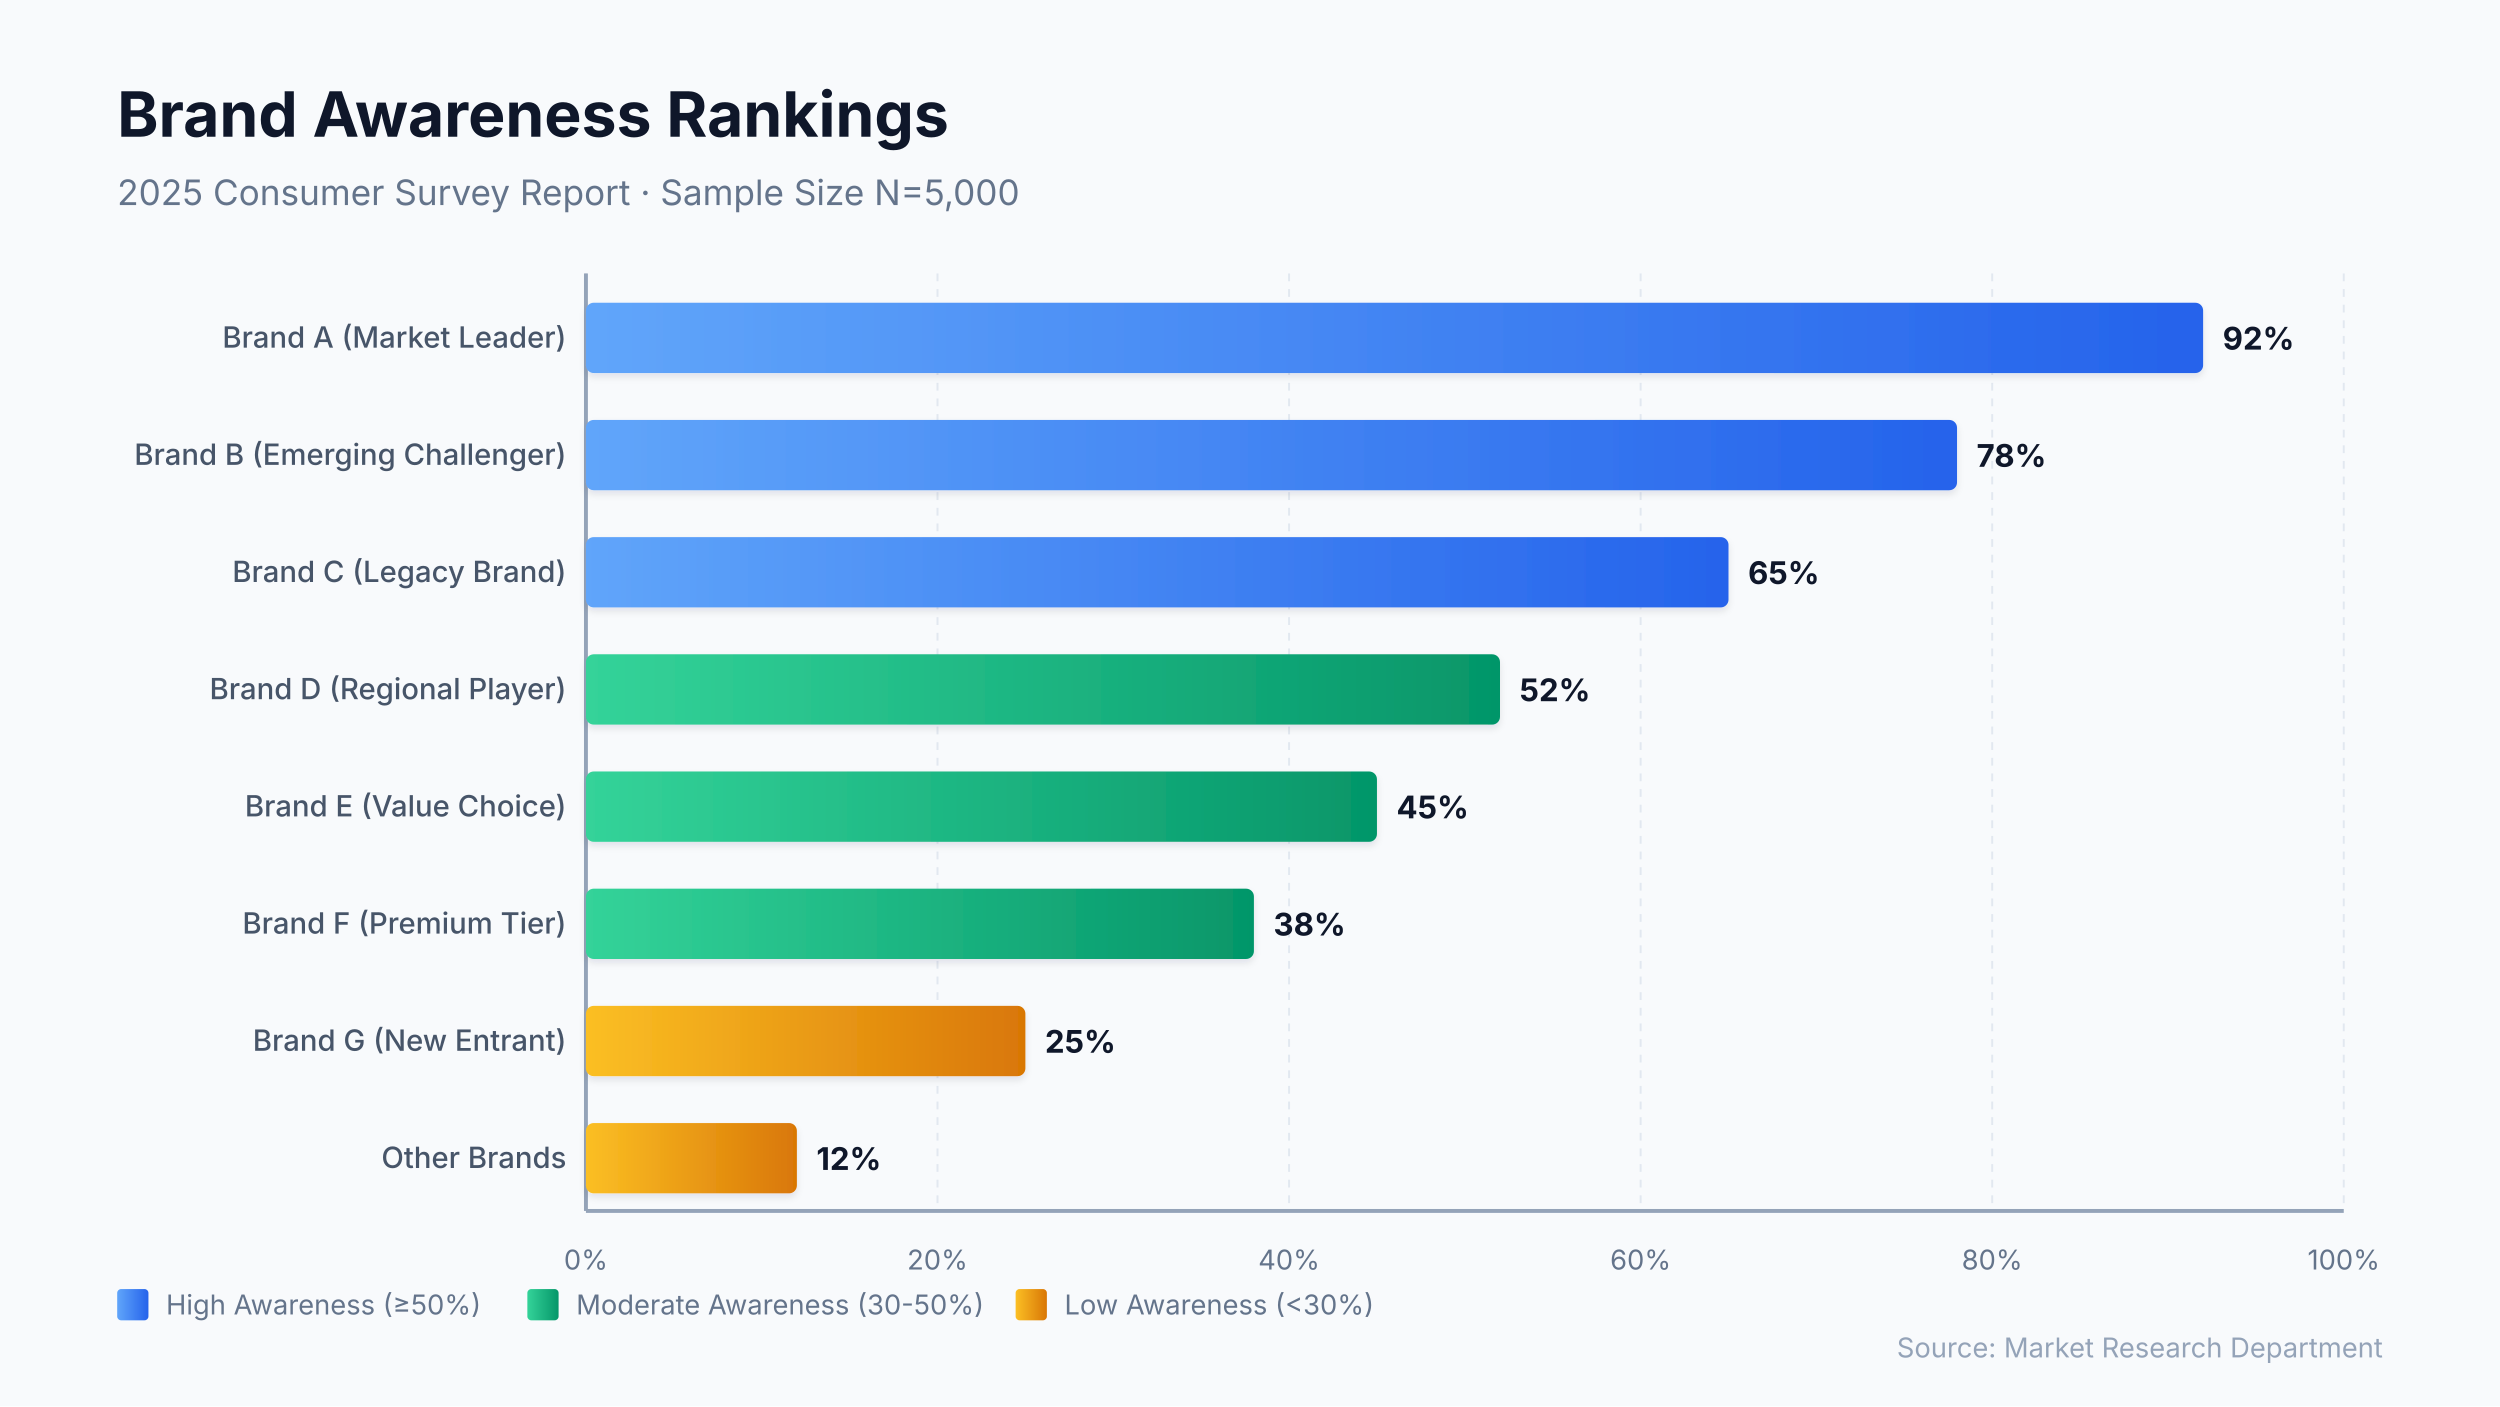
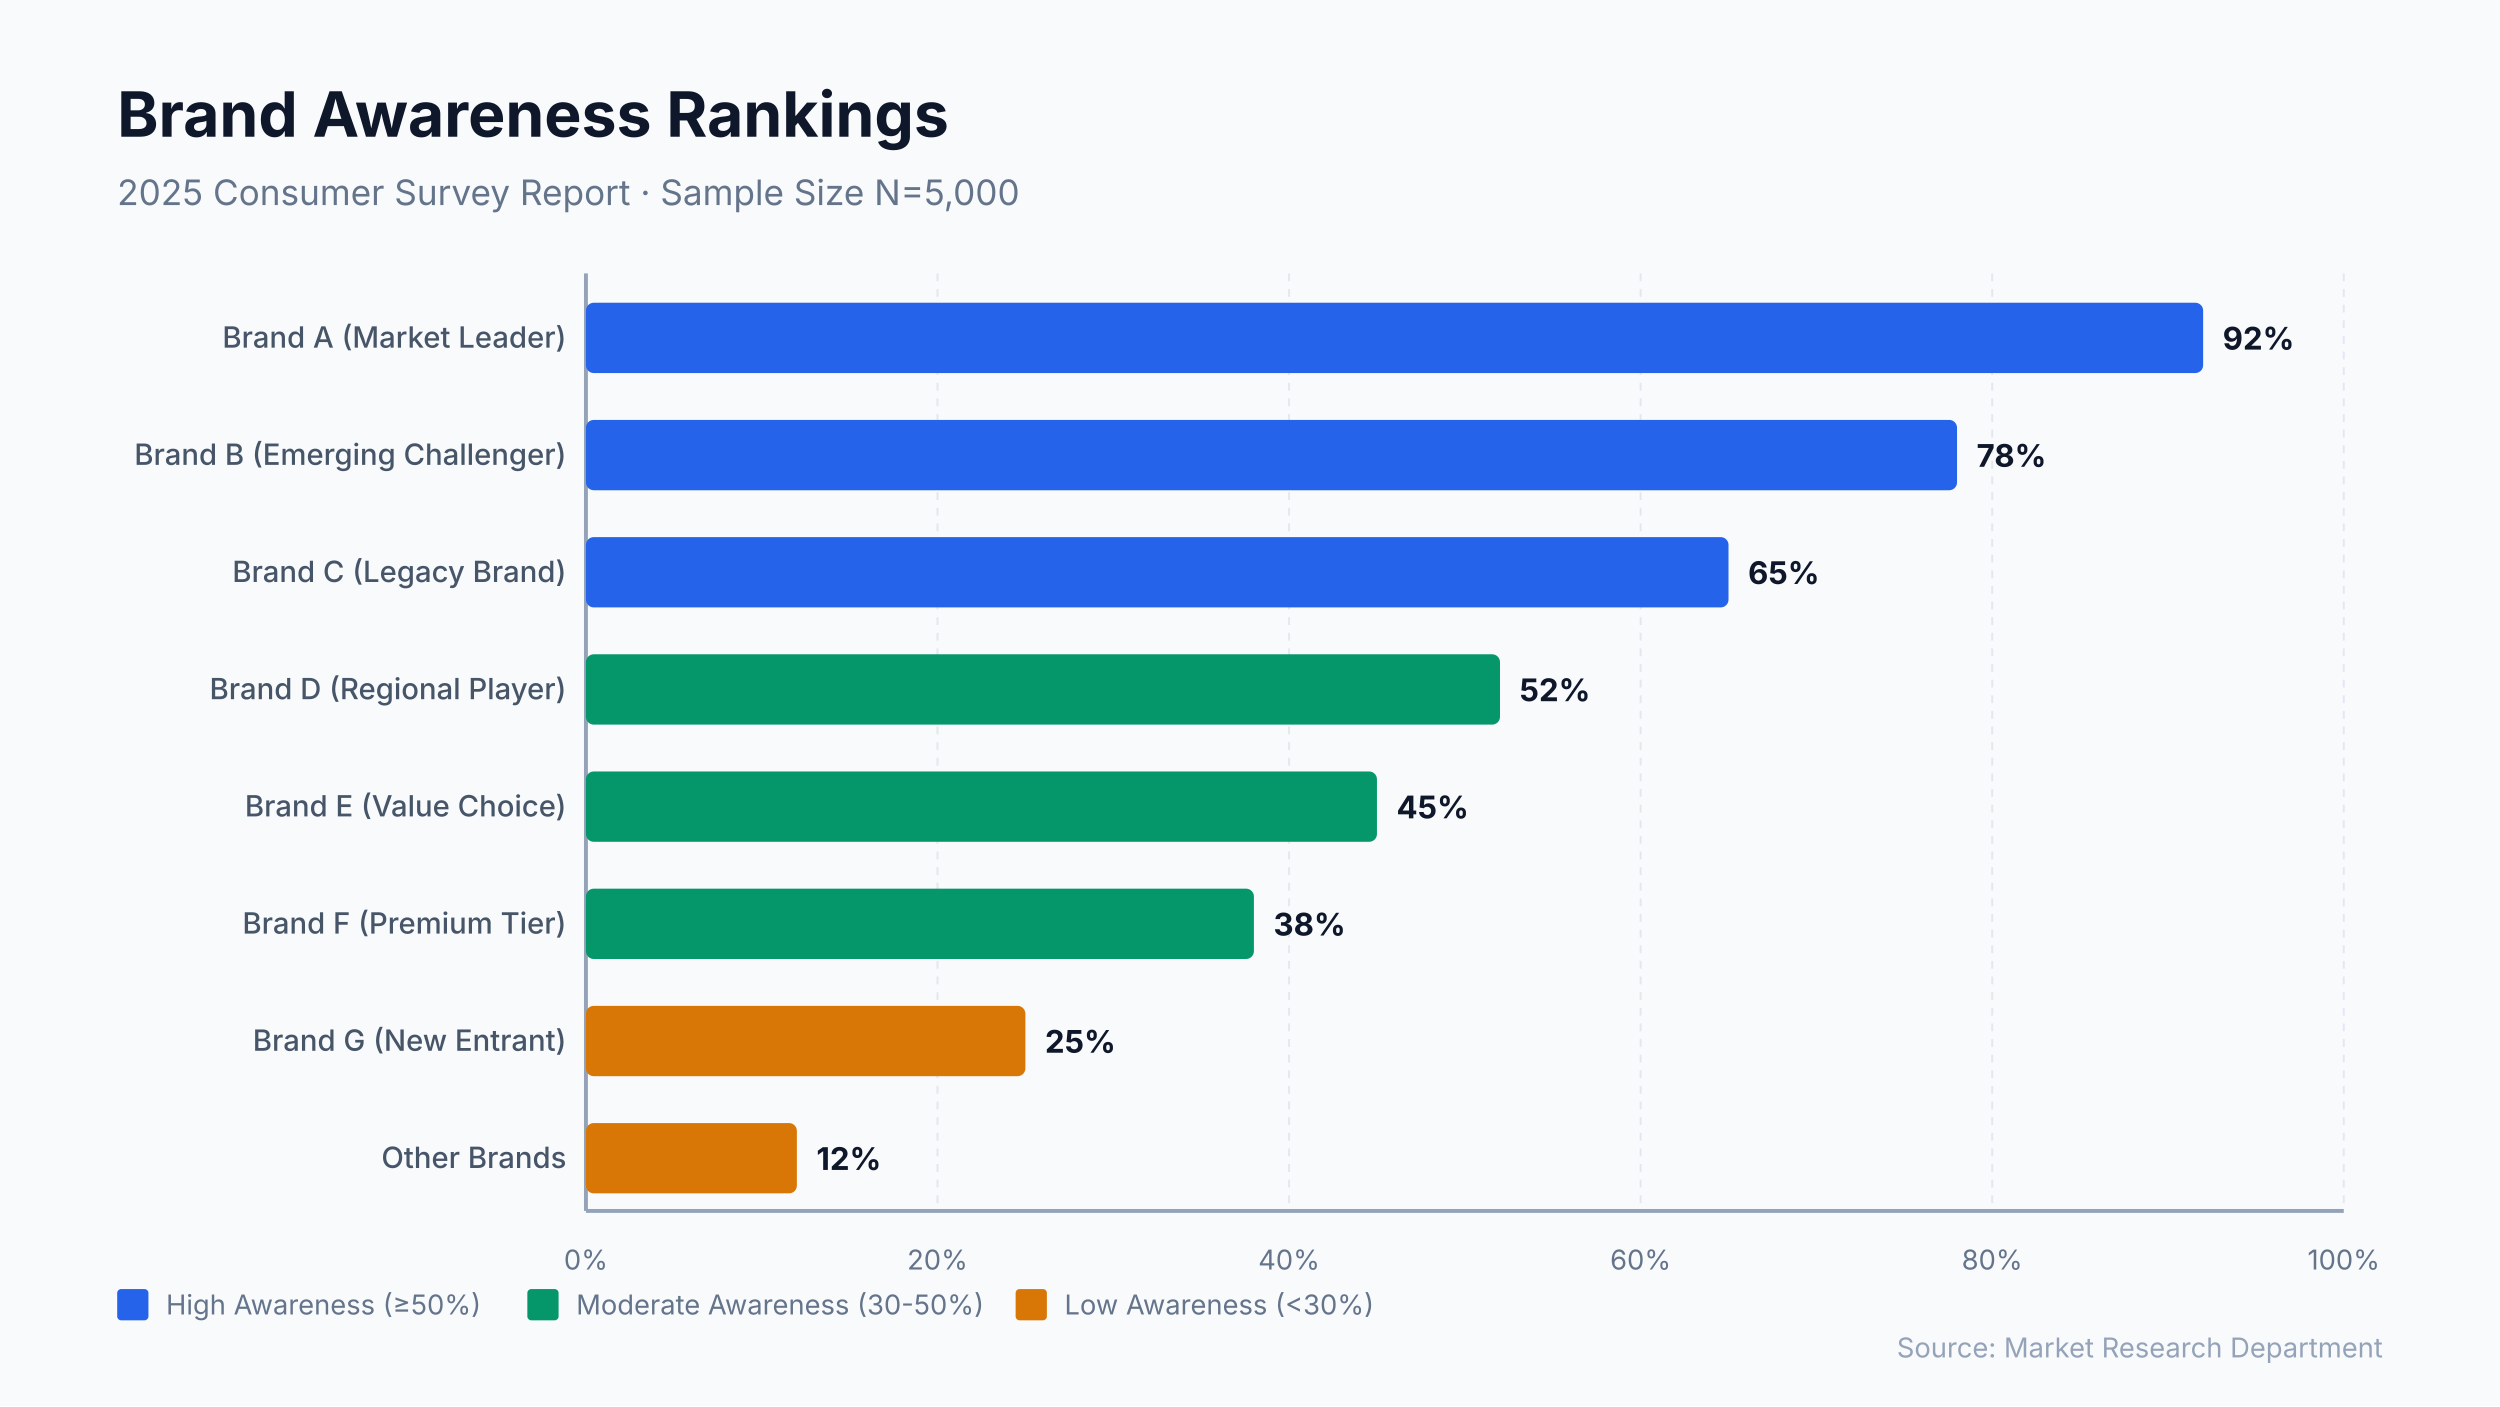
- <svg xmlns="http://www.w3.org/2000/svg" viewBox="0 0 1280 720" width="1280" height="720">
-   <defs>
-     <linearGradient id="hbarGrad1" x1="0%" y1="0%" x2="100%" y2="0%">
-       <stop offset="0%" style="stop-color:#60A5FA;stop-opacity:1" />
-       <stop offset="100%" style="stop-color:#2563EB;stop-opacity:1" />
-     </linearGradient>
-     <linearGradient id="hbarGrad2" x1="0%" y1="0%" x2="100%" y2="0%">
-       <stop offset="0%" style="stop-color:#34D399;stop-opacity:1" />
-       <stop offset="100%" style="stop-color:#059669;stop-opacity:1" />
-     </linearGradient>
-     <linearGradient id="hbarGrad3" x1="0%" y1="0%" x2="100%" y2="0%">
-       <stop offset="0%" style="stop-color:#FBBF24;stop-opacity:1" />
-       <stop offset="100%" style="stop-color:#D97706;stop-opacity:1" />
-     </linearGradient>
-     <filter id="barShadow" x="-5%" y="-20%" width="110%" height="140%">
-       <feGaussianBlur in="SourceAlpha" stdDeviation="2" />
-       <feOffset dx="0" dy="2" result="offsetblur" />
-       <feFlood flood-color="#0F172A" flood-opacity="0.1" result="shadowColor" />
-       <feComposite in="shadowColor" in2="offsetblur" operator="in" result="shadow" />
-       <feMerge>
-         <feMergeNode in="shadow" />
-         <feMergeNode in="SourceGraphic" />
-       </feMerge>
-     </filter>
-   </defs>
+ <svg xmlns="http://www.w3.org/2000/svg" viewBox="0 0 1280 720" width="1280" height="720" font-family="-apple-system, BlinkMacSystemFont, 'Segoe UI', sans-serif" font-size="12">
  <rect width="1280" height="720" fill="#F8FAFC" />
-   <text x="60" y="70" font-family="-apple-system, BlinkMacSystemFont, 'Segoe UI', sans-serif" font-size="32" font-weight="700" fill="#0F172A">Brand Awareness Rankings</text>
-   <text x="60" y="105" font-family="-apple-system, BlinkMacSystemFont, 'Segoe UI', sans-serif" font-size="18" fill="#64748B">2025 Consumer Survey Report · Sample Size N=5,000</text>
-   <g id="chartArea">
-     <line x1="300" y1="140" x2="300" y2="620" stroke="#E2E8F0" stroke-width="1" stroke-dasharray="4,4" />
-     <line x1="480" y1="140" x2="480" y2="620" stroke="#E2E8F0" stroke-width="1" stroke-dasharray="4,4" />
-     <line x1="660" y1="140" x2="660" y2="620" stroke="#E2E8F0" stroke-width="1" stroke-dasharray="4,4" />
-     <line x1="840" y1="140" x2="840" y2="620" stroke="#E2E8F0" stroke-width="1" stroke-dasharray="4,4" />
-     <line x1="1020" y1="140" x2="1020" y2="620" stroke="#E2E8F0" stroke-width="1" stroke-dasharray="4,4" />
-     <line x1="1200" y1="140" x2="1200" y2="620" stroke="#E2E8F0" stroke-width="1" stroke-dasharray="4,4" />
-     <text x="300" y="650" font-family="-apple-system, BlinkMacSystemFont, 'Segoe UI', sans-serif" font-size="14" fill="#64748B" text-anchor="middle">0%</text>
-     <text x="480" y="650" font-family="-apple-system, BlinkMacSystemFont, 'Segoe UI', sans-serif" font-size="14" fill="#64748B" text-anchor="middle">20%</text>
-     <text x="660" y="650" font-family="-apple-system, BlinkMacSystemFont, 'Segoe UI', sans-serif" font-size="14" fill="#64748B" text-anchor="middle">40%</text>
-     <text x="840" y="650" font-family="-apple-system, BlinkMacSystemFont, 'Segoe UI', sans-serif" font-size="14" fill="#64748B" text-anchor="middle">60%</text>
-     <text x="1020" y="650" font-family="-apple-system, BlinkMacSystemFont, 'Segoe UI', sans-serif" font-size="14" fill="#64748B" text-anchor="middle">80%</text>
-     <text x="1200" y="650" font-family="-apple-system, BlinkMacSystemFont, 'Segoe UI', sans-serif" font-size="14" fill="#64748B" text-anchor="middle">100%</text>
-     <line x1="300" y1="140" x2="300" y2="620" stroke="#94A3B8" stroke-width="2" />
-     <line x1="300" y1="620" x2="1200" y2="620" stroke="#94A3B8" stroke-width="2" />
-     <text x="290" y="178" font-family="-apple-system, BlinkMacSystemFont, 'Segoe UI', sans-serif" font-size="15" font-weight="500" fill="#475569" text-anchor="end">Brand A (Market Leader)</text>
-     <rect x="300" y="155" width="828" height="36" rx="4" fill="url(#hbarGrad1)" filter="url(#barShadow)" />
-     <text x="1138" y="179" font-family="-apple-system, BlinkMacSystemFont, 'Segoe UI', sans-serif" font-size="16" font-weight="700" fill="#0F172A">92%</text>
-     <text x="290" y="238" font-family="-apple-system, BlinkMacSystemFont, 'Segoe UI', sans-serif" font-size="15" font-weight="500" fill="#475569" text-anchor="end">Brand B (Emerging Challenger)</text>
-     <rect x="300" y="215" width="702" height="36" rx="4" fill="url(#hbarGrad1)" filter="url(#barShadow)" />
-     <text x="1012" y="239" font-family="-apple-system, BlinkMacSystemFont, 'Segoe UI', sans-serif" font-size="16" font-weight="700" fill="#0F172A">78%</text>
-     <text x="290" y="298" font-family="-apple-system, BlinkMacSystemFont, 'Segoe UI', sans-serif" font-size="15" font-weight="500" fill="#475569" text-anchor="end">Brand C (Legacy Brand)</text>
-     <rect x="300" y="275" width="585" height="36" rx="4" fill="url(#hbarGrad1)" filter="url(#barShadow)" />
-     <text x="895" y="299" font-family="-apple-system, BlinkMacSystemFont, 'Segoe UI', sans-serif" font-size="16" font-weight="700" fill="#0F172A">65%</text>
-     <text x="290" y="358" font-family="-apple-system, BlinkMacSystemFont, 'Segoe UI', sans-serif" font-size="15" font-weight="500" fill="#475569" text-anchor="end">Brand D (Regional Player)</text>
-     <rect x="300" y="335" width="468" height="36" rx="4" fill="url(#hbarGrad2)" filter="url(#barShadow)" />
-     <text x="778" y="359" font-family="-apple-system, BlinkMacSystemFont, 'Segoe UI', sans-serif" font-size="16" font-weight="700" fill="#0F172A">52%</text>
-     <text x="290" y="418" font-family="-apple-system, BlinkMacSystemFont, 'Segoe UI', sans-serif" font-size="15" font-weight="500" fill="#475569" text-anchor="end">Brand E (Value Choice)</text>
-     <rect x="300" y="395" width="405" height="36" rx="4" fill="url(#hbarGrad2)" filter="url(#barShadow)" />
-     <text x="715" y="419" font-family="-apple-system, BlinkMacSystemFont, 'Segoe UI', sans-serif" font-size="16" font-weight="700" fill="#0F172A">45%</text>
-     <text x="290" y="478" font-family="-apple-system, BlinkMacSystemFont, 'Segoe UI', sans-serif" font-size="15" font-weight="500" fill="#475569" text-anchor="end">Brand F (Premium Tier)</text>
-     <rect x="300" y="455" width="342" height="36" rx="4" fill="url(#hbarGrad2)" filter="url(#barShadow)" />
-     <text x="652" y="479" font-family="-apple-system, BlinkMacSystemFont, 'Segoe UI', sans-serif" font-size="16" font-weight="700" fill="#0F172A">38%</text>
-     <text x="290" y="538" font-family="-apple-system, BlinkMacSystemFont, 'Segoe UI', sans-serif" font-size="15" font-weight="500" fill="#475569" text-anchor="end">Brand G (New Entrant)</text>
-     <rect x="300" y="515" width="225" height="36" rx="4" fill="url(#hbarGrad3)" filter="url(#barShadow)" />
-     <text x="535" y="539" font-family="-apple-system, BlinkMacSystemFont, 'Segoe UI', sans-serif" font-size="16" font-weight="700" fill="#0F172A">25%</text>
-     <text x="290" y="598" font-family="-apple-system, BlinkMacSystemFont, 'Segoe UI', sans-serif" font-size="15" font-weight="500" fill="#475569" text-anchor="end">Other Brands</text>
-     <rect x="300" y="575" width="108" height="36" rx="4" fill="url(#hbarGrad3)" filter="url(#barShadow)" />
-     <text x="418" y="599" font-family="-apple-system, BlinkMacSystemFont, 'Segoe UI', sans-serif" font-size="16" font-weight="700" fill="#0F172A">12%</text>
+   <g id="header" data-pptx-bounds="40 15 1200 125">
+     <text x="60" y="70" font-size="32" font-weight="700" fill="#0F172A">Brand Awareness Rankings</text>
+     <text x="60" y="105" font-size="18" fill="#64748B">2025 Consumer Survey Report · Sample Size N=5,000</text>
  </g>
-   <g id="legend">
-     <rect x="60" y="660" width="16" height="16" rx="2" fill="url(#hbarGrad1)" />
-     <text x="85" y="673" font-family="-apple-system, BlinkMacSystemFont, 'Segoe UI', sans-serif" font-size="14" fill="#64748B">High Awareness (≥50%)</text>
-     <rect x="270" y="660" width="16" height="16" rx="2" fill="url(#hbarGrad2)" />
-     <text x="295" y="673" font-family="-apple-system, BlinkMacSystemFont, 'Segoe UI', sans-serif" font-size="14" fill="#64748B">Moderate Awareness (30-50%)</text>
-     <rect x="520" y="660" width="16" height="16" rx="2" fill="url(#hbarGrad3)" />
-     <text x="545" y="673" font-family="-apple-system, BlinkMacSystemFont, 'Segoe UI', sans-serif" font-size="14" fill="#64748B">Low Awareness (&lt;30%)</text>
+   <g id="horizontal_bar_chart" data-pptx-bounds="0 108 1280 577" data-pptx-replace-with="chart">
+     <g id="chartArea">
+       <line x1="300" y1="140" x2="300" y2="620" stroke="#E2E8F0" stroke-width="1" stroke-dasharray="4,4" />
+       <line x1="480" y1="140" x2="480" y2="620" stroke="#E2E8F0" stroke-width="1" stroke-dasharray="4,4" />
+       <line x1="660" y1="140" x2="660" y2="620" stroke="#E2E8F0" stroke-width="1" stroke-dasharray="4,4" />
+       <line x1="840" y1="140" x2="840" y2="620" stroke="#E2E8F0" stroke-width="1" stroke-dasharray="4,4" />
+       <line x1="1020" y1="140" x2="1020" y2="620" stroke="#E2E8F0" stroke-width="1" stroke-dasharray="4,4" />
+       <line x1="1200" y1="140" x2="1200" y2="620" stroke="#E2E8F0" stroke-width="1" stroke-dasharray="4,4" />
+       <text x="300" y="650" font-size="14" fill="#64748B" text-anchor="middle">0%</text>
+       <text x="480" y="650" font-size="14" fill="#64748B" text-anchor="middle">20%</text>
+       <text x="660" y="650" font-size="14" fill="#64748B" text-anchor="middle">40%</text>
+       <text x="840" y="650" font-size="14" fill="#64748B" text-anchor="middle">60%</text>
+       <text x="1020" y="650" font-size="14" fill="#64748B" text-anchor="middle">80%</text>
+       <text x="1200" y="650" font-size="14" fill="#64748B" text-anchor="middle">100%</text>
+       <line x1="300" y1="140" x2="300" y2="620" stroke="#94A3B8" stroke-width="2" />
+       <line x1="300" y1="620" x2="1200" y2="620" stroke="#94A3B8" stroke-width="2" />
+       <text x="290" y="178" font-size="15" font-weight="500" fill="#475569" text-anchor="end">Brand A (Market Leader)</text>
+       <rect x="300" y="155" width="828" height="36" rx="4" fill="#2563EB" />
+       <text x="1138" y="179" font-size="16" font-weight="700" fill="#0F172A">92%</text>
+       <text x="290" y="238" font-size="15" font-weight="500" fill="#475569" text-anchor="end">Brand B (Emerging Challenger)</text>
+       <rect x="300" y="215" width="702" height="36" rx="4" fill="#2563EB" />
+       <text x="1012" y="239" font-size="16" font-weight="700" fill="#0F172A">78%</text>
+       <text x="290" y="298" font-size="15" font-weight="500" fill="#475569" text-anchor="end">Brand C (Legacy Brand)</text>
+       <rect x="300" y="275" width="585" height="36" rx="4" fill="#2563EB" />
+       <text x="895" y="299" font-size="16" font-weight="700" fill="#0F172A">65%</text>
+       <text x="290" y="358" font-size="15" font-weight="500" fill="#475569" text-anchor="end">Brand D (Regional Player)</text>
+       <rect x="300" y="335" width="468" height="36" rx="4" fill="#059669" />
+       <text x="778" y="359" font-size="16" font-weight="700" fill="#0F172A">52%</text>
+       <text x="290" y="418" font-size="15" font-weight="500" fill="#475569" text-anchor="end">Brand E (Value Choice)</text>
+       <rect x="300" y="395" width="405" height="36" rx="4" fill="#059669" />
+       <text x="715" y="419" font-size="16" font-weight="700" fill="#0F172A">45%</text>
+       <text x="290" y="478" font-size="15" font-weight="500" fill="#475569" text-anchor="end">Brand F (Premium Tier)</text>
+       <rect x="300" y="455" width="342" height="36" rx="4" fill="#059669" />
+       <text x="652" y="479" font-size="16" font-weight="700" fill="#0F172A">38%</text>
+       <text x="290" y="538" font-size="15" font-weight="500" fill="#475569" text-anchor="end">Brand G (New Entrant)</text>
+       <rect x="300" y="515" width="225" height="36" rx="4" fill="#D97706" />
+       <text x="535" y="539" font-size="16" font-weight="700" fill="#0F172A">25%</text>
+       <text x="290" y="598" font-size="15" font-weight="500" fill="#475569" text-anchor="end">Other Brands</text>
+       <rect x="300" y="575" width="108" height="36" rx="4" fill="#D97706" />
+       <text x="418" y="599" font-size="16" font-weight="700" fill="#0F172A">12%</text>
+     </g>
  </g>
-   <text x="1220" y="695" font-family="-apple-system, BlinkMacSystemFont, 'Segoe UI', sans-serif" font-size="14" fill="#94A3B8" text-anchor="end">Source: Market Research Department</text>
+   <g id="legend" data-pptx-bounds="0 653 772 30">
+     <rect x="60" y="660" width="16" height="16" rx="2" fill="#2563EB" />
+     <text x="85" y="673" font-size="14" fill="#64748B">High Awareness (≥50%)</text>
+     <rect x="270" y="660" width="16" height="16" rx="2" fill="#059669" />
+     <text x="295" y="673" font-size="14" fill="#64748B">Moderate Awareness (30-50%)</text>
+     <rect x="520" y="660" width="16" height="16" rx="2" fill="#D97706" />
+     <text x="545" y="673" font-size="14" fill="#64748B">Low Awareness (&lt;30%)</text>
+   </g>
+   <g id="source" data-pptx-bounds="40 670 1200 40">
+     <text x="1220" y="695" font-size="14" fill="#94A3B8" text-anchor="end">Source: Market Research Department</text>
+   </g>
</svg>
